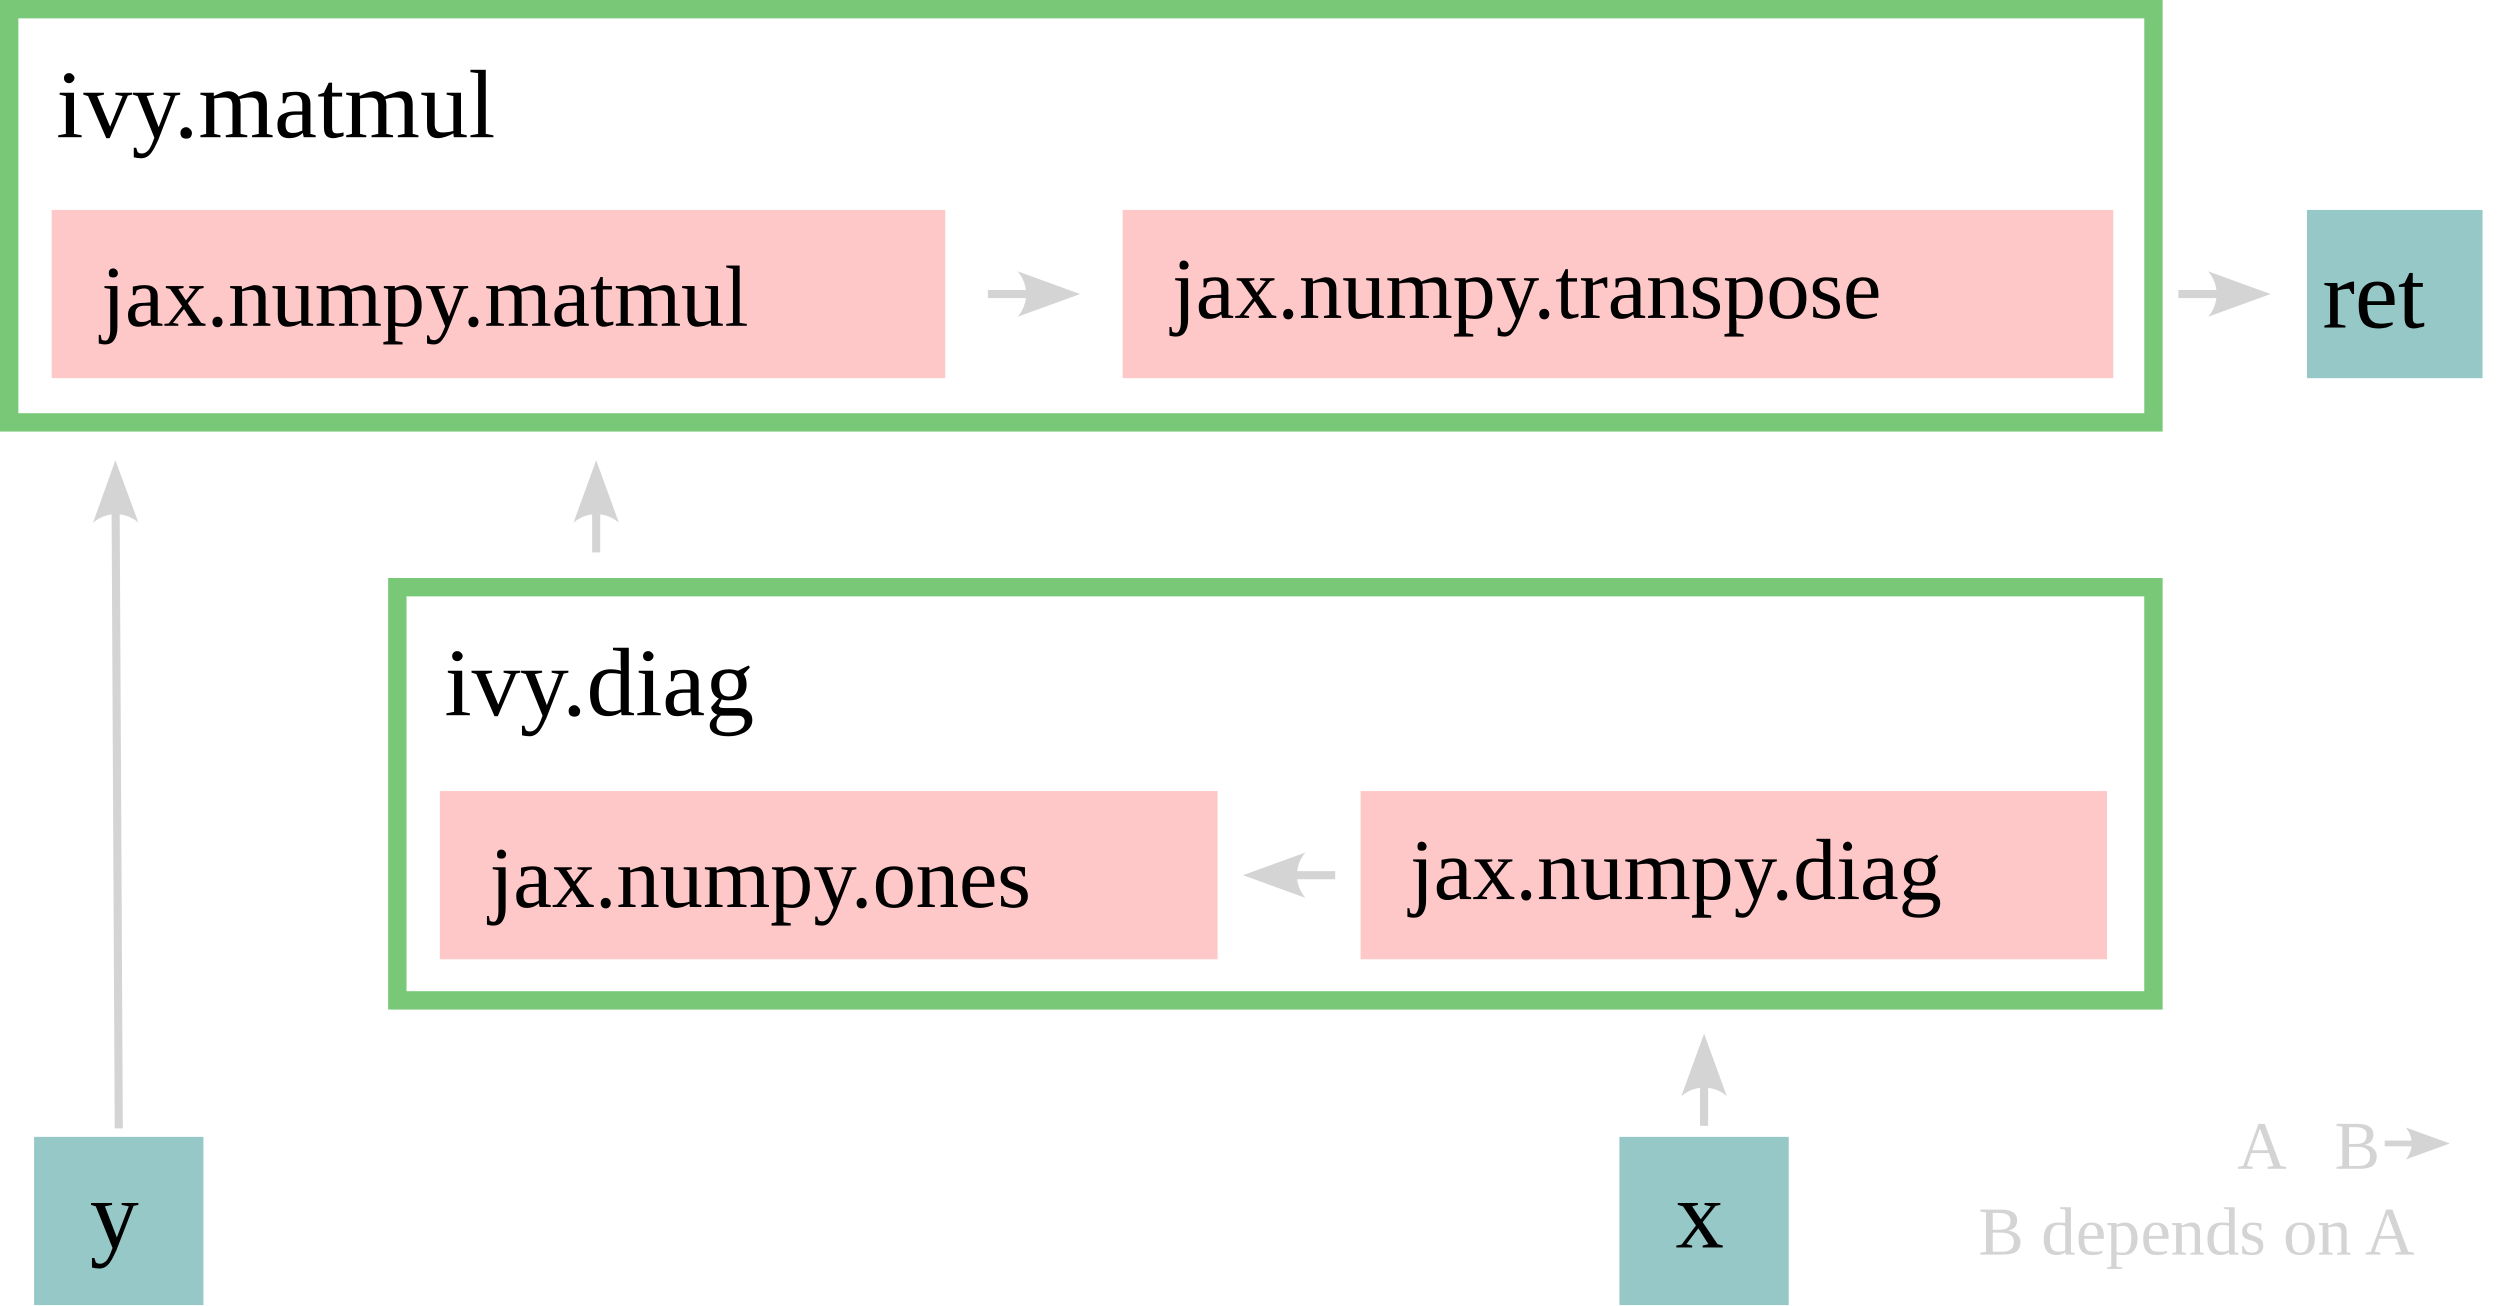
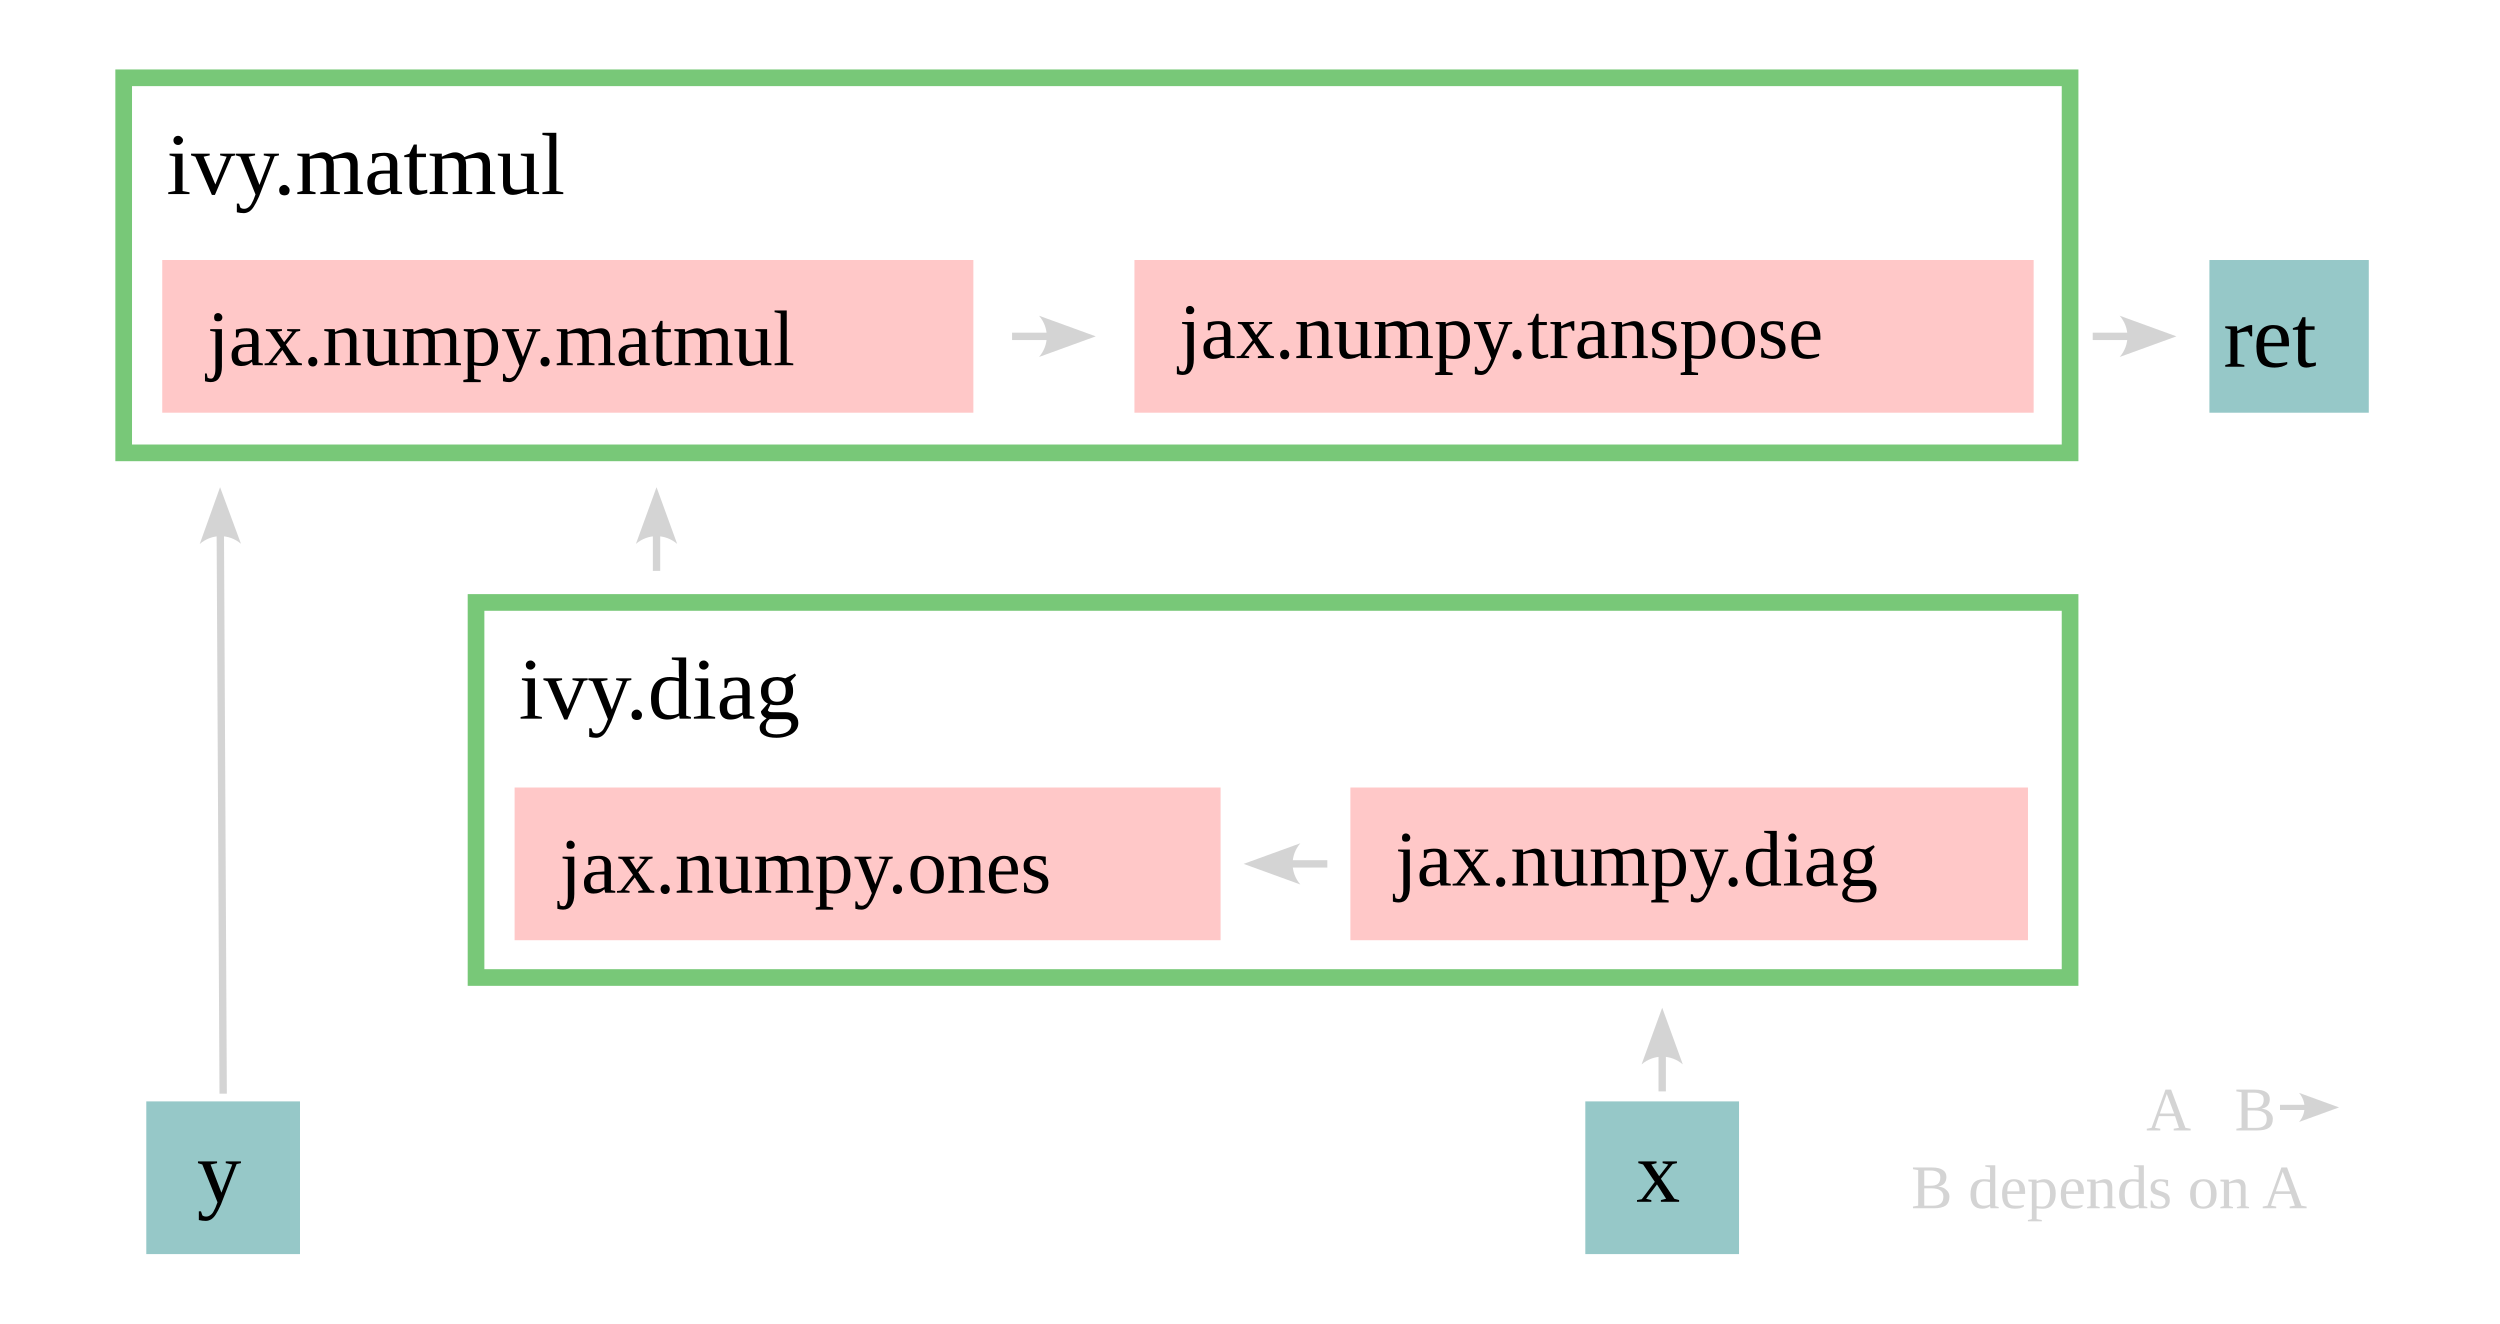
- <svg xmlns="http://www.w3.org/2000/svg" width="81.657mm" height="42.627mm" viewBox="0 0 81.657 42.627" version="1.1" id="svg5">
+ <svg xmlns="http://www.w3.org/2000/svg" width="340" height="180" viewBox="0 0 89.958 47.625" version="1.1" id="svg5">
  <defs id="defs2">
    <rect x="116.704" y="311.855" width="428.172" height="191.286" id="rect10250" />
    <rect x="502.948" y="376.389" width="35.552" height="45.986" id="rect6652" />
    <rect x="549.9" y="420.25" width="53.328" height="39.61" id="rect6640" />
    <marker style="overflow:visible" id="Arrow2-6-1" refX="0" refY="0" orient="auto-start-reverse" markerWidth="7.7" markerHeight="5.6" viewBox="0 0 7.7 5.6" preserveAspectRatio="xMidYMid">
      <path transform="scale(0.7)" d="M -2,-4 9,0 -2,4 c 2,-2.33 2,-5.66 0,-8 z" style="fill:context-stroke;fill-rule:evenodd;stroke:none" id="arrow2L-5-9" />
    </marker>
    <marker style="overflow:visible" id="Arrow2-6-5" refX="0" refY="0" orient="auto-start-reverse" markerWidth="7.7" markerHeight="5.6" viewBox="0 0 7.7 5.6" preserveAspectRatio="xMidYMid">
      <path transform="scale(0.7)" d="M -2,-4 9,0 -2,4 c 2,-2.33 2,-5.66 0,-8 z" style="fill:context-stroke;fill-rule:evenodd;stroke:none" id="arrow2L-5-5" />
    </marker>
    <marker style="overflow:visible" id="Arrow2-6-1-9" refX="0" refY="0" orient="auto-start-reverse" markerWidth="7.7" markerHeight="5.6" viewBox="0 0 7.7 5.6" preserveAspectRatio="xMidYMid">
      <path transform="scale(0.7)" d="M -2,-4 9,0 -2,4 c 2,-2.33 2,-5.66 0,-8 z" style="fill:context-stroke;fill-rule:evenodd;stroke:none" id="arrow2L-5-9-5" />
    </marker>
    <marker style="overflow:visible" id="Arrow2-6-1-0" refX="0" refY="0" orient="auto-start-reverse" markerWidth="7.7" markerHeight="5.6" viewBox="0 0 7.7 5.6" preserveAspectRatio="xMidYMid">
      <path transform="scale(0.7)" d="M -2,-4 9,0 -2,4 c 2,-2.33 2,-5.66 0,-8 z" style="fill:context-stroke;fill-rule:evenodd;stroke:none" id="arrow2L-5-9-8" />
    </marker>
    <marker style="overflow:visible" id="Arrow2-6-1-9-9" refX="0" refY="0" orient="auto-start-reverse" markerWidth="7.7" markerHeight="5.6" viewBox="0 0 7.7 5.6" preserveAspectRatio="xMidYMid">
      <path transform="scale(0.7)" d="M -2,-4 9,0 -2,4 c 2,-2.33 2,-5.66 0,-8 z" style="fill:context-stroke;fill-rule:evenodd;stroke:none" id="arrow2L-5-9-5-4" />
    </marker>
    <marker style="overflow:visible" id="Arrow2-6-1-9-5" refX="0" refY="0" orient="auto-start-reverse" markerWidth="7.7" markerHeight="5.6" viewBox="0 0 7.7 5.6" preserveAspectRatio="xMidYMid">
      <path transform="scale(0.7)" d="M -2,-4 9,0 -2,4 c 2,-2.33 2,-5.66 0,-8 z" style="fill:context-stroke;fill-rule:evenodd;stroke:none" id="arrow2L-5-9-5-49" />
    </marker>
  </defs>
  <g id="layer1" transform="translate(-87.3058,-96.52577)">
-     <g id="g2627" transform="translate(-9.387061,-0.3833618)">
+     <g id="g2627" transform="translate(-5.236439,2.115527)">
      <g id="g4117">
        <rect style="fill:#ffc8c8;fill-opacity:1;stroke-width:0.096" id="rect6446" width="29.187" height="5.495" x="98.38" y="103.766" />
        <text xml:space="preserve" style="font-size:2.822px;fill:#d4d4c8;fill-opacity:1;stroke:#d4d4d4;stroke-width:0.265;stroke-dasharray:none;stroke-opacity:1" x="99.996" y="107.551" id="text6450">
          <tspan style="font-size:2.822px;fill:#000000;fill-opacity:1;stroke:none;stroke-width:0.265;stroke-opacity:1" x="99.996" y="107.551" id="tspan2498">jax.numpy.matmul</tspan>
        </text>
      </g>
    </g>
-     <g id="g2640" transform="translate(-11.11703,-10.12223)">
+     <g id="g2640" transform="translate(-6.966413,-7.623337)">
      <g id="g4008" transform="translate(2.760608,-12.67835)">
        <rect style="fill:#ffc8c8;fill-opacity:1;stroke-width:0.101" id="rect6446-34" width="32.357" height="5.495" x="132.332" y="126.183" />
        <text xml:space="preserve" style="font-size:2.822px;fill:#d4d4c8;fill-opacity:1;stroke:#d4d4d4;stroke-width:0.265;stroke-dasharray:none;stroke-opacity:1" x="133.939" y="129.709" id="text6450-6">
          <tspan style="font-size:2.822px;fill:#000000;fill-opacity:1;stroke:none;stroke-width:0.265;stroke-opacity:1" x="133.939" y="129.709" id="tspan2498-1">jax.numpy.transpose</tspan>
        </text>
      </g>
    </g>
-     <text xml:space="preserve" style="font-size:3.175px;fill:#d4d4c8;fill-opacity:1;stroke:#d4d4d4;stroke-width:0.265;stroke-dasharray:none;stroke-opacity:1" x="89.146" y="101.009" id="text6458-5">
-       <tspan style="fill:#000000;fill-opacity:1;stroke:none;stroke-width:0.265;stroke-opacity:1" x="89.146" y="101.009" id="tspan6456-3">ivy.matmul</tspan>
+     <text xml:space="preserve" style="font-size:3.175px;fill:#d4d4c8;fill-opacity:1;stroke:#d4d4d4;stroke-width:0.265;stroke-dasharray:none;stroke-opacity:1" x="93.297" y="103.508" id="text6458-5">
+       <tspan style="fill:#000000;fill-opacity:1;stroke:none;stroke-width:0.265;stroke-opacity:1" x="93.297" y="103.508" id="tspan6456-3">ivy.matmul</tspan>
    </text>
-     <g id="g6492" transform="translate(52.37619,43.91256)">
+     <g id="g6492" transform="translate(56.52681,46.41145)">
      <rect style="fill:#96c8c8;fill-opacity:1;stroke-width:0.042" id="rect6470" width="5.531" height="5.495" x="-93.355" y="89.746" transform="scale(-1,1)" />
      <text xml:space="preserve" style="font-size:3.175px;fill:#d4d4c8;fill-opacity:1;stroke:#d4d4d4;stroke-width:0.265;stroke-dasharray:none;stroke-opacity:1" x="89.651" y="93.359" id="text6474">
        <tspan style="fill:#000000;fill-opacity:1;stroke:none;stroke-width:0.265;stroke-opacity:1" x="89.651" y="93.359" id="tspan6472">x</tspan>
        <tspan style="fill:#000000;fill-opacity:1;stroke:none;stroke-width:0.265;stroke-opacity:1" x="89.651" y="97.328" id="tspan6486" />
      </text>
    </g>
-     <g id="g6492-1" transform="translate(74.04372,12.05215)">
+     <g id="g6492-1" transform="translate(78.19434,14.55104)">
      <g id="g6666" transform="translate(-5.367849,1.584794)">
        <rect style="fill:#96c8c8;fill-opacity:1;stroke-width:0.042" id="rect6470-0" width="5.735" height="5.495" x="-99.716" y="89.746" transform="scale(-1,1)" />
        <text xml:space="preserve" style="font-size:3.175px;fill:#d4d4c8;fill-opacity:1;stroke:#d4d4d4;stroke-width:0.265;stroke-dasharray:none;stroke-opacity:1" x="94.489" y="93.588" id="text6474-5">
          <tspan style="fill:#000000;fill-opacity:1;stroke:none;stroke-width:0.265;stroke-opacity:1" x="94.489" y="93.588" id="tspan6472-6">ret</tspan>
          <tspan style="fill:#000000;fill-opacity:1;stroke:none;stroke-width:0.265;stroke-opacity:1" x="94.489" y="97.556" id="tspan6486-6" />
        </text>
      </g>
      <text xml:space="preserve" transform="matrix(0.2645833,0,0,0.2645833,-47.20987,-14.21867)" id="text6638" style="white-space:pre;shape-inside:url(#rect6640);display:inline;fill:#96c8c8;fill-opacity:1;stroke:none;stroke-width:1.002;stroke-dasharray:none;stroke-opacity:1" />
      <text xml:space="preserve" transform="matrix(0.2645833,0,0,0.2645833,-47.20987,-14.21867)" id="text6650" style="white-space:pre;shape-inside:url(#rect6652);display:inline;fill:#96c8c8;fill-opacity:1;stroke:none;stroke-width:1.002;stroke-dasharray:none;stroke-opacity:1" />
    </g>
-     <path style="fill:#d4d4c8;fill-opacity:1;stroke:#d4d4d4;stroke-width:0.265;stroke-dasharray:none;stroke-opacity:1;marker-end:url(#Arrow2-6-1)" d="m 158.458,106.13 h 1.342" id="path3329-5-4" />
-     <path style="fill:#d4d4c8;fill-opacity:1;stroke:#d4d4d4;stroke-width:0.187;stroke-dasharray:none;stroke-opacity:1;marker-end:url(#Arrow2-6-5)" d="m 165.198,133.875 h 0.947" id="path3329-5-3" />
-     <text xml:space="preserve" style="font-size:2.24px;fill:#d4d4d4;fill-opacity:1;stroke:none;stroke-width:0.187;stroke-dasharray:none;stroke-opacity:1" x="168.981" y="134.704" id="text7631">
-       <tspan id="tspan7629" style="text-align:end;text-anchor:end;fill:#d4d4d4;fill-opacity:1;stroke-width:0.187" x="168.981" y="134.704">A   B</tspan>
-       <tspan style="text-align:end;text-anchor:end;fill:#d4d4d4;fill-opacity:1;stroke-width:0.187" x="168.981" y="137.505" id="tspan7633">B depends on A</tspan>
+     <path style="fill:#d4d4c8;fill-opacity:1;stroke:#d4d4d4;stroke-width:0.265;stroke-dasharray:none;stroke-opacity:1;marker-end:url(#Arrow2-6-1)" d="m 162.609,108.629 h 1.342" id="path3329-5-4" />
+     <path style="fill:#d4d4c8;fill-opacity:1;stroke:#d4d4d4;stroke-width:0.187;stroke-dasharray:none;stroke-opacity:1;marker-end:url(#Arrow2-6-5)" d="m 169.348,136.374 h 0.947" id="path3329-5-3" />
+     <text xml:space="preserve" style="font-size:2.24px;fill:#d4d4d4;fill-opacity:1;stroke:none;stroke-width:0.187;stroke-dasharray:none;stroke-opacity:1" x="173.132" y="137.203" id="text7631">
+       <tspan id="tspan7629" style="text-align:end;text-anchor:end;fill:#d4d4d4;fill-opacity:1;stroke-width:0.187" x="173.132" y="137.203">A   B</tspan>
+       <tspan style="text-align:end;text-anchor:end;fill:#d4d4d4;fill-opacity:1;stroke-width:0.187" x="173.132" y="140.004" id="tspan7633">B depends on A</tspan>
    </text>
-     <text xml:space="preserve" transform="scale(0.2645833)" id="text10248" style="text-align:center;white-space:pre;shape-inside:url(#rect10250);display:inline;fill:#d4d4d4;fill-opacity:1;stroke:none;stroke-width:1.002;stroke-dasharray:none;stroke-opacity:1" />
-     <g id="g6492-2" transform="translate(0.5948889,43.91256)">
+     <text xml:space="preserve" transform="matrix(0.2645833,0,0,0.2645833,4.150622,2.498889)" id="text10248" style="text-align:center;white-space:pre;shape-inside:url(#rect10250);display:inline;fill:#d4d4d4;fill-opacity:1;stroke:none;stroke-width:1.002;stroke-dasharray:none;stroke-opacity:1" />
+     <g id="g6492-2" transform="translate(4.745511,46.41145)">
      <g id="g466">
        <rect style="fill:#96c8c8;fill-opacity:1;stroke-width:0.042" id="rect6470-1" width="5.531" height="5.495" x="-93.355" y="89.746" transform="scale(-1,1)" />
        <text xml:space="preserve" style="font-size:3.175px;fill:#d4d4c8;fill-opacity:1;stroke:#d4d4d4;stroke-width:0.265;stroke-dasharray:none;stroke-opacity:1" x="89.651" y="93.359" id="text6474-3">
          <tspan style="fill:#000000;fill-opacity:1;stroke:none;stroke-width:0.265;stroke-opacity:1" x="89.651" y="93.359" id="tspan6472-5">y</tspan>
          <tspan style="fill:#000000;fill-opacity:1;stroke:none;stroke-width:0.265;stroke-opacity:1" x="89.651" y="97.328" id="tspan6486-8" />
        </text>
      </g>
    </g>
-     <rect style="fill:none;stroke:#78c878;stroke-width:0.6;stroke-dasharray:none" id="rect997" width="70.038" height="13.496" x="87.606" y="96.826" ry="0" />
-     <path style="fill:#d4d4c8;fill-opacity:1;stroke:#d4d4d4;stroke-width:0.265;stroke-dasharray:none;stroke-opacity:1;marker-end:url(#Arrow2-6-1-9)" d="m 119.573,106.13 h 1.342" id="path3329-5-4-3" />
-     <path style="fill:#d4d4c8;fill-opacity:1;stroke:#d4d4d4;stroke-width:0.265;stroke-dasharray:none;stroke-opacity:1;marker-end:url(#Arrow2-6-1-0)" d="M 91.185,133.382 91.083,113.227" id="path3329-5-4-32" />
-     <path style="fill:#d4d4c8;fill-opacity:1;stroke:#d4d4d4;stroke-width:0.265;stroke-dasharray:none;stroke-opacity:1;marker-end:url(#Arrow2-6-1-9)" d="m 106.779,114.569 v -1.342" id="path3375" />
-     <g id="g4671" transform="translate(5.043156,-0.8538494)">
+     <rect style="fill:none;stroke:#78c878;stroke-width:0.6;stroke-dasharray:none" id="rect997" width="70.038" height="13.496" x="91.756" y="99.325" ry="0" />
+     <path style="fill:#d4d4c8;fill-opacity:1;stroke:#d4d4d4;stroke-width:0.265;stroke-dasharray:none;stroke-opacity:1;marker-end:url(#Arrow2-6-1-9)" d="m 123.723,108.629 h 1.342" id="path3329-5-4-3" />
+     <path style="fill:#d4d4c8;fill-opacity:1;stroke:#d4d4d4;stroke-width:0.265;stroke-dasharray:none;stroke-opacity:1;marker-end:url(#Arrow2-6-1-0)" d="M 95.336,135.88 95.233,115.726" id="path3329-5-4-32" />
+     <path style="fill:#d4d4c8;fill-opacity:1;stroke:#d4d4d4;stroke-width:0.265;stroke-dasharray:none;stroke-opacity:1;marker-end:url(#Arrow2-6-1-9)" d="M 110.93,117.068 V 115.726" id="path3375" />
+     <g id="g4671" transform="translate(9.193778,1.64504)">
      <path style="fill:#d4d4c8;fill-opacity:1;stroke:#d4d4d4;stroke-width:0.265;stroke-dasharray:none;stroke-opacity:1;marker-end:url(#Arrow2-6-1-9)" d="m 106.779,125.086 v 1.342" id="path3377" />
      <rect style="fill:#ffc8c8;fill-opacity:1;stroke-width:0.089" id="rect6446-9" width="25.404" height="5.495" x="96.629" y="123.218" />
      <text xml:space="preserve" style="font-size:2.822px;fill:#d4d4c8;fill-opacity:1;stroke:#d4d4d4;stroke-width:0.265;stroke-dasharray:none;stroke-opacity:1" x="98.245" y="127.003" id="text6450-8">
        <tspan style="font-size:2.822px;fill:#000000;fill-opacity:1;stroke:none;stroke-width:0.265;stroke-opacity:1" x="98.245" y="127.003" id="tspan2498-4">jax.numpy.ones</tspan>
      </text>
    </g>
-     <g id="g4587" transform="translate(0.1354076,-0.8538494)">
+     <g id="g4587" transform="translate(4.28603,1.64504)">
      <rect style="fill:#ffc8c8;fill-opacity:1;stroke-width:0.088" id="rect6446-34-0" width="24.382" height="5.495" x="131.611" y="123.218" />
      <text xml:space="preserve" style="font-size:2.822px;fill:#d4d4c8;fill-opacity:1;stroke:#d4d4d4;stroke-width:0.265;stroke-dasharray:none;stroke-opacity:1" x="133.218" y="126.744" id="text6450-6-1">
        <tspan style="font-size:2.822px;fill:#000000;fill-opacity:1;stroke:none;stroke-width:0.265;stroke-opacity:1" x="133.218" y="126.744" id="tspan2498-1-8">jax.numpy.diag</tspan>
      </text>
    </g>
-     <text xml:space="preserve" style="font-size:3.175px;fill:#d4d4c8;fill-opacity:1;stroke:#d4d4d4;stroke-width:0.265;stroke-dasharray:none;stroke-opacity:1" x="101.824" y="119.889" id="text6458-5-2">
-       <tspan style="fill:#000000;fill-opacity:1;stroke:none;stroke-width:0.265;stroke-opacity:1" x="101.824" y="119.889" id="tspan6456-3-6">ivy.diag</tspan>
+     <text xml:space="preserve" style="font-size:3.175px;fill:#d4d4c8;fill-opacity:1;stroke:#d4d4d4;stroke-width:0.265;stroke-dasharray:none;stroke-opacity:1" x="105.975" y="122.388" id="text6458-5-2">
+       <tspan style="fill:#000000;fill-opacity:1;stroke:none;stroke-width:0.265;stroke-opacity:1" x="105.975" y="122.388" id="tspan6456-3-6">ivy.diag</tspan>
    </text>
-     <rect style="fill:none;stroke:#78c878;stroke-width:0.6;stroke-dasharray:none" id="rect997-3" width="57.359" height="13.496" x="100.284" y="115.705" ry="0" />
-     <path style="fill:#d4d4c8;fill-opacity:1;stroke:#d4d4d4;stroke-width:0.265;stroke-dasharray:none;stroke-opacity:1;marker-end:url(#Arrow2-6-1-9-9)" d="m 130.917,125.112 h -1.342" id="path3329-5-4-3-6" />
-     <path style="fill:#d4d4c8;fill-opacity:1;stroke:#d4d4d4;stroke-width:0.265;stroke-dasharray:none;stroke-opacity:1;marker-end:url(#Arrow2-6-1-9-5)" d="m 142.966,133.299 v -1.342" id="path3375-3" />
+     <rect style="fill:none;stroke:#78c878;stroke-width:0.6;stroke-dasharray:none" id="rect997-3" width="57.359" height="13.496" x="104.435" y="118.204" ry="0" />
+     <path style="fill:#d4d4c8;fill-opacity:1;stroke:#d4d4d4;stroke-width:0.265;stroke-dasharray:none;stroke-opacity:1;marker-end:url(#Arrow2-6-1-9-9)" d="m 135.067,127.611 h -1.342" id="path3329-5-4-3-6" />
+     <path style="fill:#d4d4c8;fill-opacity:1;stroke:#d4d4d4;stroke-width:0.265;stroke-dasharray:none;stroke-opacity:1;marker-end:url(#Arrow2-6-1-9-5)" d="m 147.117,135.798 v -1.342" id="path3375-3" />
  </g>
</svg>
